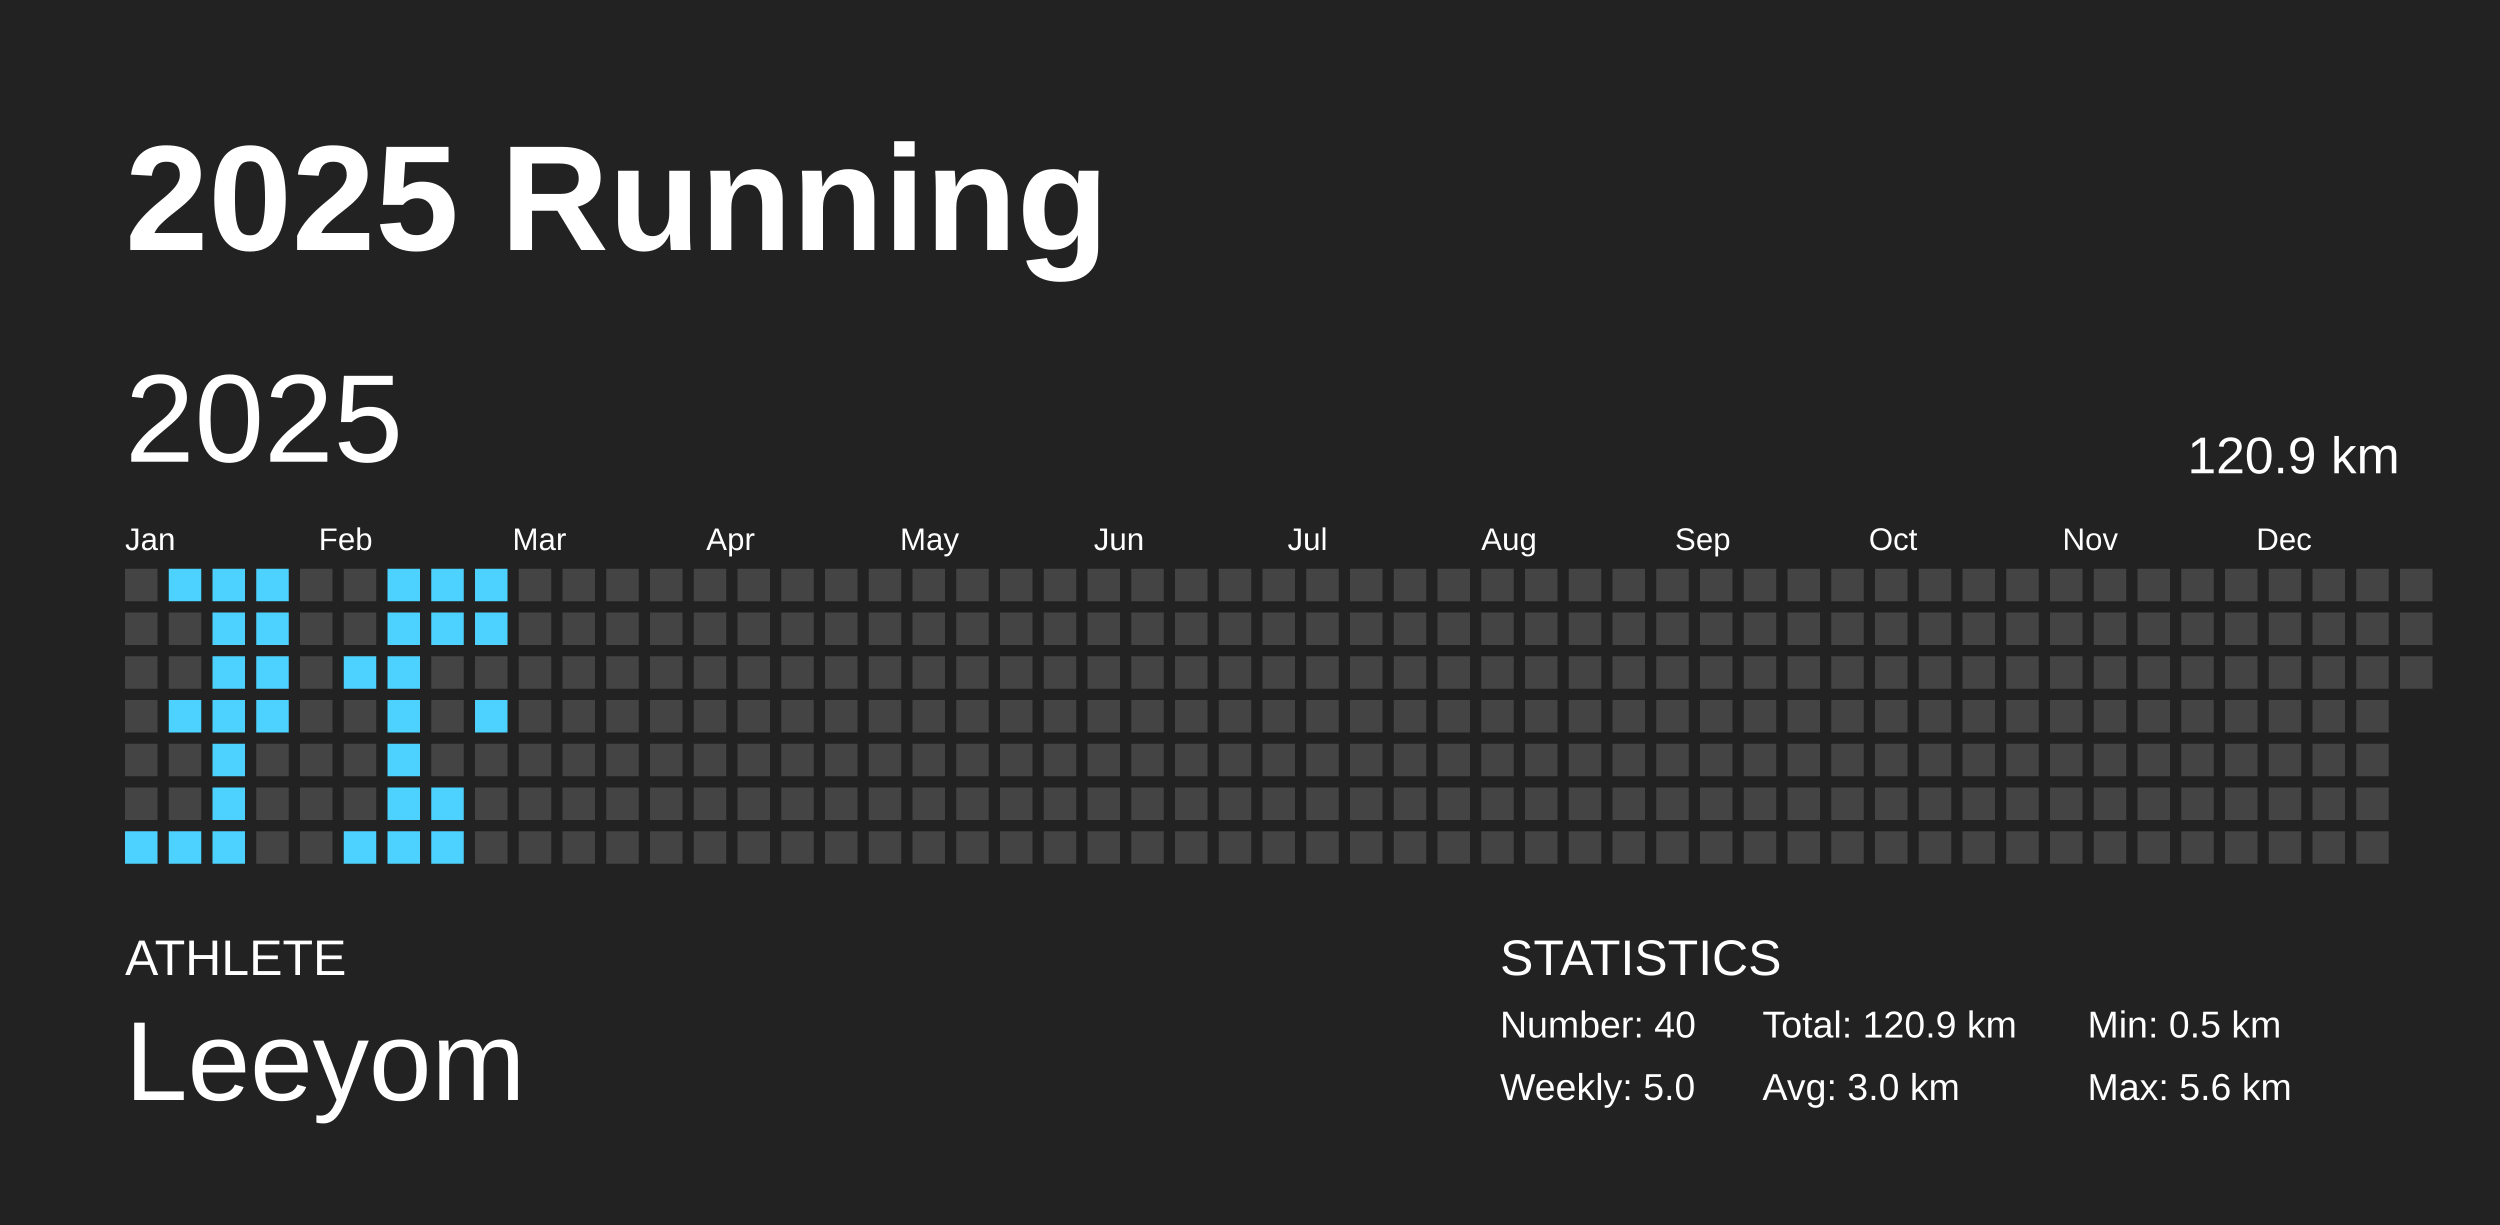
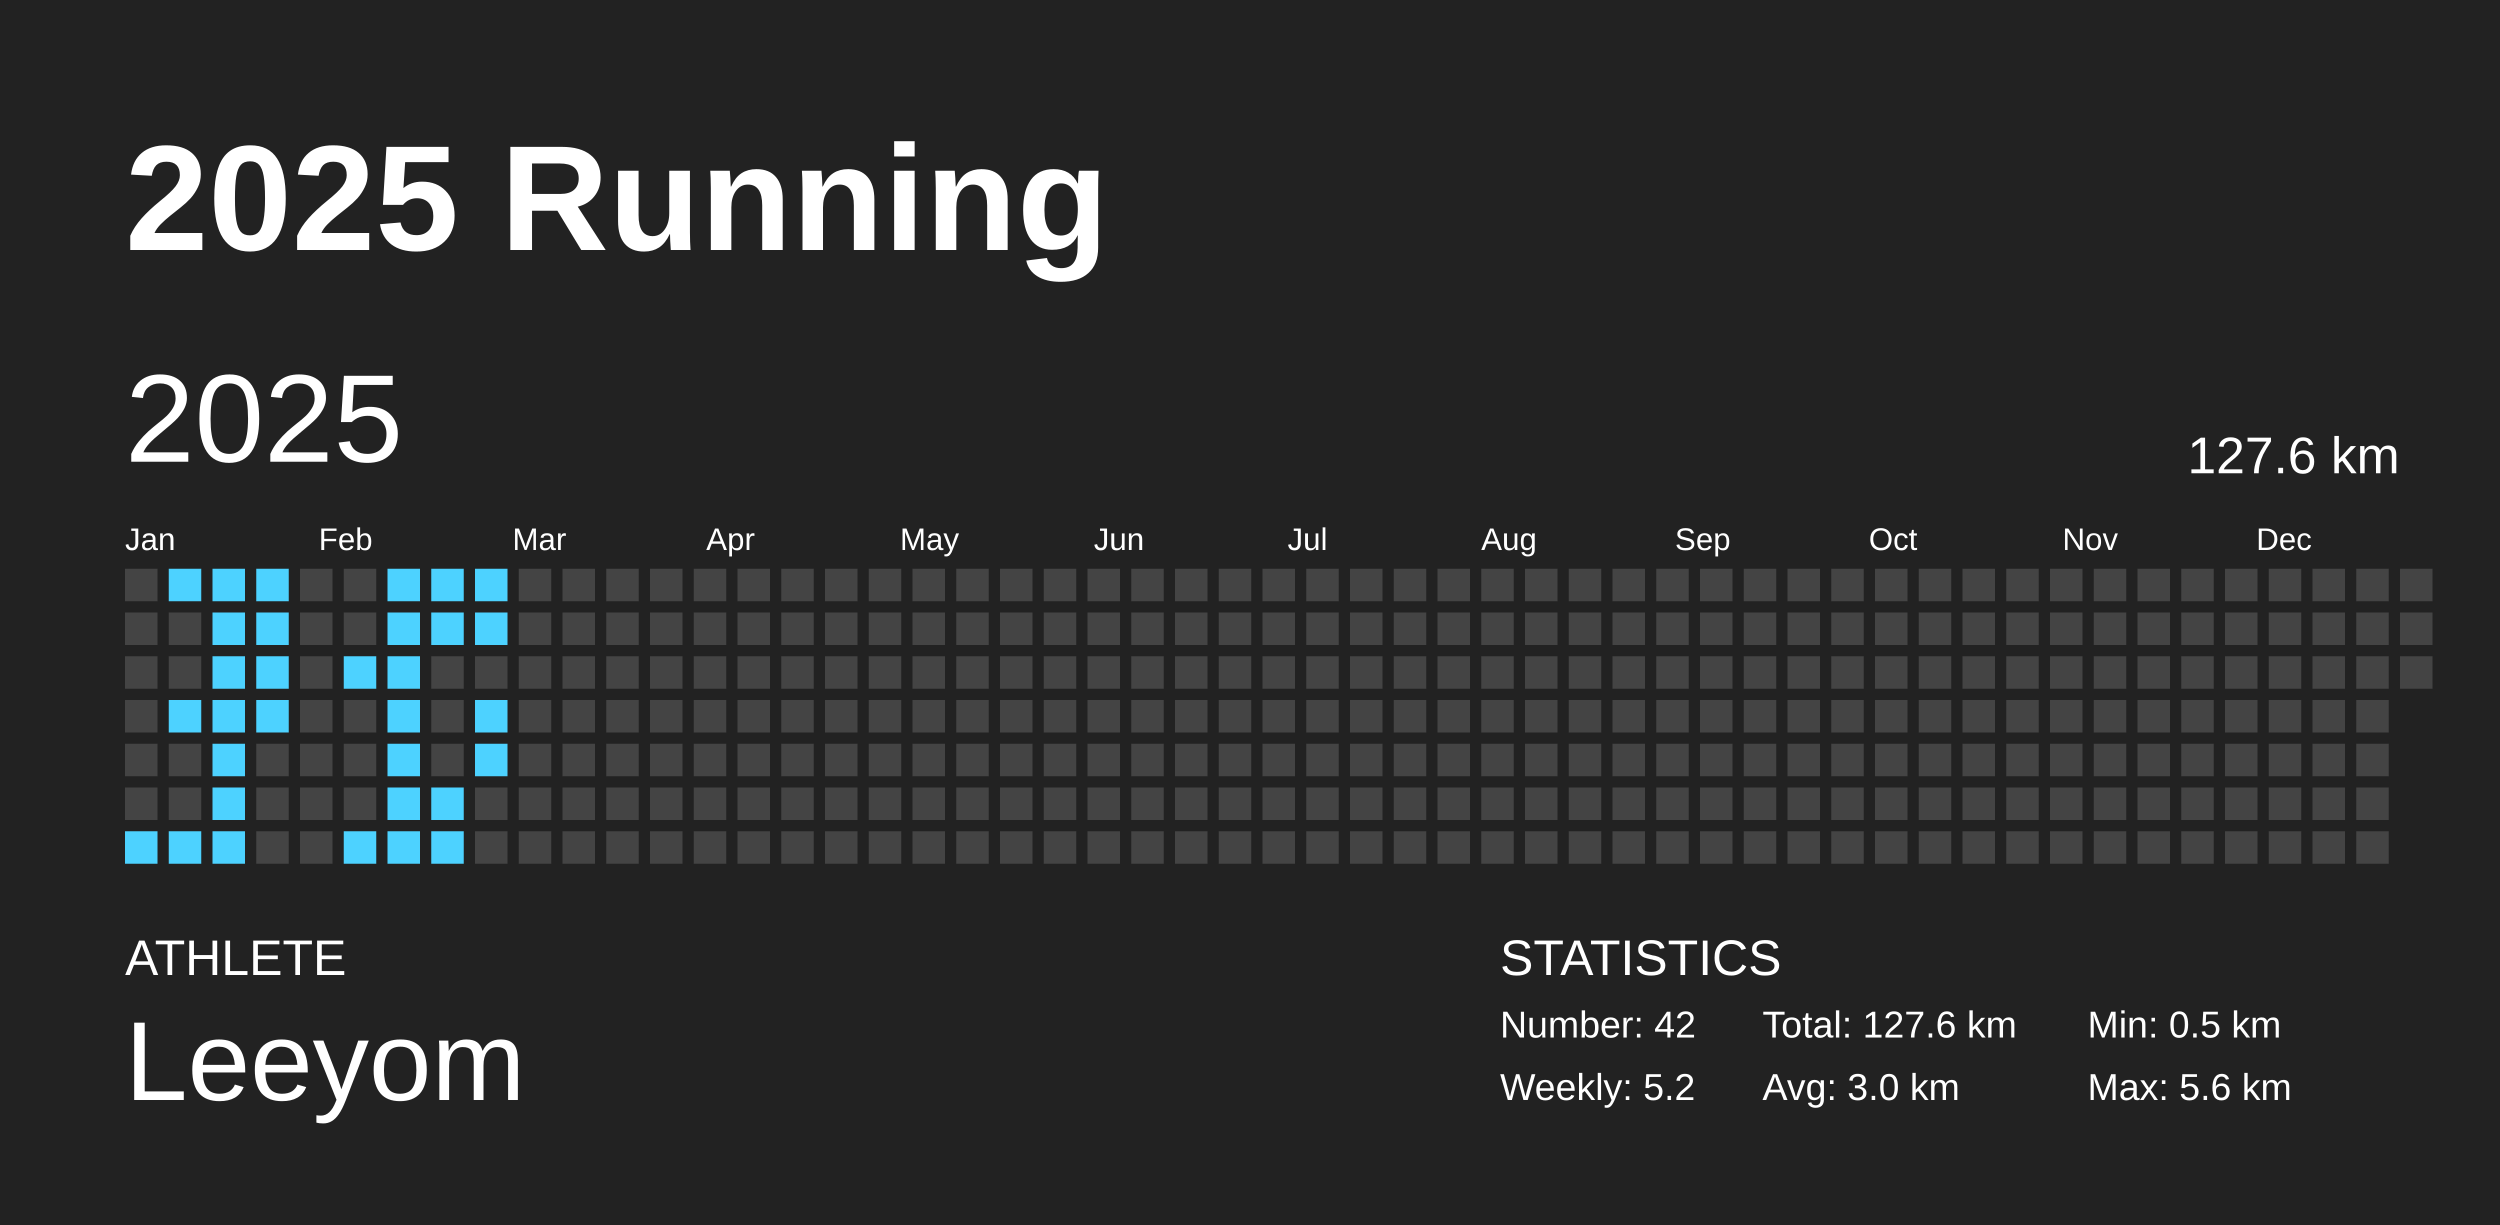
<svg xmlns="http://www.w3.org/2000/svg" baseProfile="full" height="98mm" version="1.1" viewBox="0,0,200,98" width="200mm">
  <defs />
  <rect fill="#222222" height="98" width="200" x="0" y="0" />
  <text fill="#FFFFFF" style="font-size:12px; font-family:Arial; font-weight:bold;" x="10" y="20">2025 Running</text>
  <text fill="#FFFFFF" style="font-size:4px; font-family:Arial" x="10" y="78">ATHLETE</text>
  <text fill="#FFFFFF" style="font-size:9px; font-family:Arial" x="10" y="88">Leeyom</text>
  <text fill="#FFFFFF" style="font-size:4px; font-family:Arial" x="120" y="78">STATISTICS</text>
-   <text fill="#FFFFFF" style="font-size:3px; font-family:Arial" x="120" y="83">Number: 40</text>
-   <text fill="#FFFFFF" style="font-size:3px; font-family:Arial" x="120" y="88">Weekly: 5.0</text>
-   <text fill="#FFFFFF" style="font-size:3px; font-family:Arial" x="141" y="83">Total: 120.9 km</text>
+   <text fill="#FFFFFF" style="font-size:3px; font-family:Arial" x="120" y="83">Number: 42</text>
+   <text fill="#FFFFFF" style="font-size:3px; font-family:Arial" x="120" y="88">Weekly: 5.2</text>
+   <text fill="#FFFFFF" style="font-size:3px; font-family:Arial" x="141" y="83">Total: 127.6 km</text>
  <text fill="#FFFFFF" style="font-size:3px; font-family:Arial" x="141" y="88">Avg: 3.0 km</text>
  <text fill="#FFFFFF" style="font-size:3px; font-family:Arial" x="167" y="83">Min: 0.5 km</text>
  <text fill="#FFFFFF" style="font-size:3px; font-family:Arial" x="167" y="88">Max: 5.6 km</text>
  <text dominant-baseline="hanging" fill="#FFFFFF" style="font-size:10.0px; font-family:Arial;" x="10" y="30">2025</text>
-   <text dominant-baseline="hanging" fill="#FFFFFF" style="font-size:4.125px; font-family:Arial;" x="175" y="35">120.9 km</text>
+   <text dominant-baseline="hanging" fill="#FFFFFF" style="font-size:4.125px; font-family:Arial;" x="175" y="35">127.6 km</text>
  <text fill="#FFFFFF" style="font-size:2.5px; font-family:Arial" x="10.0" y="44">Jan</text>
  <text fill="#FFFFFF" style="font-size:2.5px; font-family:Arial" x="25.5" y="44">Feb</text>
  <text fill="#FFFFFF" style="font-size:2.5px; font-family:Arial" x="41.0" y="44">Mar</text>
  <text fill="#FFFFFF" style="font-size:2.5px; font-family:Arial" x="56.5" y="44">Apr</text>
  <text fill="#FFFFFF" style="font-size:2.5px; font-family:Arial" x="72.0" y="44">May</text>
  <text fill="#FFFFFF" style="font-size:2.5px; font-family:Arial" x="87.5" y="44">Jun</text>
  <text fill="#FFFFFF" style="font-size:2.5px; font-family:Arial" x="103.0" y="44">Jul</text>
  <text fill="#FFFFFF" style="font-size:2.5px; font-family:Arial" x="118.5" y="44">Aug</text>
  <text fill="#FFFFFF" style="font-size:2.5px; font-family:Arial" x="134.0" y="44">Sep</text>
  <text fill="#FFFFFF" style="font-size:2.5px; font-family:Arial" x="149.5" y="44">Oct</text>
  <text fill="#FFFFFF" style="font-size:2.5px; font-family:Arial" x="165.0" y="44">Nov</text>
  <text fill="#FFFFFF" style="font-size:2.5px; font-family:Arial" x="180.5" y="44">Dec</text>
  <rect fill="#444444" height="2.6" width="2.6" x="10.0" y="45.5" />
  <rect fill="#444444" height="2.6" width="2.6" x="10.0" y="49.0" />
  <rect fill="#444444" height="2.6" width="2.6" x="10.0" y="52.5" />
  <rect fill="#444444" height="2.6" width="2.6" x="10.0" y="56.0" />
  <rect fill="#444444" height="2.6" width="2.6" x="10.0" y="59.5" />
  <rect fill="#444444" height="2.6" width="2.6" x="10.0" y="63.0" />
  <rect fill="#4dd2ff" height="2.6" width="2.6" x="10.0" y="66.5" />
  <rect fill="#4dd2ff" height="2.6" width="2.6" x="13.5" y="45.5" />
  <rect fill="#444444" height="2.6" width="2.6" x="13.5" y="49.0" />
  <rect fill="#444444" height="2.6" width="2.6" x="13.5" y="52.5" />
  <rect fill="#4dd2ff" height="2.6" width="2.6" x="13.5" y="56.0" />
  <rect fill="#444444" height="2.6" width="2.6" x="13.5" y="59.5" />
  <rect fill="#444444" height="2.6" width="2.6" x="13.5" y="63.0" />
  <rect fill="#4dd2ff" height="2.6" width="2.6" x="13.5" y="66.5" />
  <rect fill="#4dd2ff" height="2.6" width="2.6" x="17.0" y="45.5" />
  <rect fill="#4dd2ff" height="2.6" width="2.6" x="17.0" y="49.0" />
  <rect fill="#4dd2ff" height="2.6" width="2.6" x="17.0" y="52.5" />
  <rect fill="#4dd2ff" height="2.6" width="2.6" x="17.0" y="56.0" />
  <rect fill="#4dd2ff" height="2.6" width="2.6" x="17.0" y="59.5" />
  <rect fill="#4dd2ff" height="2.6" width="2.6" x="17.0" y="63.0" />
  <rect fill="#4dd2ff" height="2.6" width="2.6" x="17.0" y="66.5" />
  <rect fill="#4dd2ff" height="2.6" width="2.6" x="20.5" y="45.5" />
  <rect fill="#4dd2ff" height="2.6" width="2.6" x="20.5" y="49.0" />
  <rect fill="#4dd2ff" height="2.6" width="2.6" x="20.5" y="52.5" />
  <rect fill="#4dd2ff" height="2.6" width="2.6" x="20.5" y="56.0" />
  <rect fill="#444444" height="2.6" width="2.6" x="20.5" y="59.5" />
  <rect fill="#444444" height="2.6" width="2.6" x="20.5" y="63.0" />
  <rect fill="#444444" height="2.6" width="2.6" x="20.5" y="66.5" />
  <rect fill="#444444" height="2.6" width="2.6" x="24.0" y="45.5" />
  <rect fill="#444444" height="2.6" width="2.6" x="24.0" y="49.0" />
  <rect fill="#444444" height="2.6" width="2.6" x="24.0" y="52.5" />
  <rect fill="#444444" height="2.6" width="2.6" x="24.0" y="56.0" />
  <rect fill="#444444" height="2.6" width="2.6" x="24.0" y="59.5" />
  <rect fill="#444444" height="2.6" width="2.6" x="24.0" y="63.0" />
  <rect fill="#444444" height="2.6" width="2.6" x="24.0" y="66.5" />
  <rect fill="#444444" height="2.6" width="2.6" x="27.5" y="45.5" />
  <rect fill="#444444" height="2.6" width="2.6" x="27.5" y="49.0" />
  <rect fill="#4dd2ff" height="2.6" width="2.6" x="27.5" y="52.5" />
  <rect fill="#444444" height="2.6" width="2.6" x="27.5" y="56.0" />
  <rect fill="#444444" height="2.6" width="2.6" x="27.5" y="59.5" />
  <rect fill="#444444" height="2.6" width="2.6" x="27.5" y="63.0" />
  <rect fill="#4dd2ff" height="2.6" width="2.6" x="27.5" y="66.5" />
  <rect fill="#4dd2ff" height="2.6" width="2.6" x="31.0" y="45.5" />
  <rect fill="#4dd2ff" height="2.6" width="2.6" x="31.0" y="49.0" />
  <rect fill="#4dd2ff" height="2.6" width="2.6" x="31.0" y="52.5" />
  <rect fill="#4dd2ff" height="2.6" width="2.6" x="31.0" y="56.0" />
  <rect fill="#4dd2ff" height="2.6" width="2.6" x="31.0" y="59.5" />
  <rect fill="#4dd2ff" height="2.6" width="2.6" x="31.0" y="63.0" />
  <rect fill="#4dd2ff" height="2.6" width="2.6" x="31.0" y="66.5" />
  <rect fill="#4dd2ff" height="2.6" width="2.6" x="34.5" y="45.5" />
  <rect fill="#4dd2ff" height="2.6" width="2.6" x="34.5" y="49.0" />
  <rect fill="#444444" height="2.6" width="2.6" x="34.5" y="52.5" />
  <rect fill="#444444" height="2.6" width="2.6" x="34.5" y="56.0" />
  <rect fill="#444444" height="2.6" width="2.6" x="34.5" y="59.5" />
  <rect fill="#4dd2ff" height="2.6" width="2.6" x="34.5" y="63.0" />
  <rect fill="#4dd2ff" height="2.6" width="2.6" x="34.5" y="66.5" />
  <rect fill="#4dd2ff" height="2.6" width="2.6" x="38.0" y="45.5" />
  <rect fill="#4dd2ff" height="2.6" width="2.6" x="38.0" y="49.0" />
  <rect fill="#444444" height="2.6" width="2.6" x="38.0" y="52.5" />
  <rect fill="#4dd2ff" height="2.6" width="2.6" x="38.0" y="56.0" />
-   <rect fill="#444444" height="2.6" width="2.6" x="38.0" y="59.5" />
+   <rect fill="#4dd2ff" height="2.6" width="2.6" x="38.0" y="59.5" />
  <rect fill="#444444" height="2.6" width="2.6" x="38.0" y="63.0" />
  <rect fill="#444444" height="2.6" width="2.6" x="38.0" y="66.5" />
  <rect fill="#444444" height="2.6" width="2.6" x="41.5" y="45.5" />
  <rect fill="#444444" height="2.6" width="2.6" x="41.5" y="49.0" />
  <rect fill="#444444" height="2.6" width="2.6" x="41.5" y="52.5" />
  <rect fill="#444444" height="2.6" width="2.6" x="41.5" y="56.0" />
  <rect fill="#444444" height="2.6" width="2.6" x="41.5" y="59.5" />
  <rect fill="#444444" height="2.6" width="2.6" x="41.5" y="63.0" />
  <rect fill="#444444" height="2.6" width="2.6" x="41.5" y="66.5" />
  <rect fill="#444444" height="2.6" width="2.6" x="45.0" y="45.5" />
  <rect fill="#444444" height="2.6" width="2.6" x="45.0" y="49.0" />
  <rect fill="#444444" height="2.6" width="2.6" x="45.0" y="52.5" />
  <rect fill="#444444" height="2.6" width="2.6" x="45.0" y="56.0" />
  <rect fill="#444444" height="2.6" width="2.6" x="45.0" y="59.5" />
  <rect fill="#444444" height="2.6" width="2.6" x="45.0" y="63.0" />
  <rect fill="#444444" height="2.6" width="2.6" x="45.0" y="66.5" />
  <rect fill="#444444" height="2.6" width="2.6" x="48.5" y="45.5" />
  <rect fill="#444444" height="2.6" width="2.6" x="48.5" y="49.0" />
  <rect fill="#444444" height="2.6" width="2.6" x="48.5" y="52.5" />
  <rect fill="#444444" height="2.6" width="2.6" x="48.5" y="56.0" />
  <rect fill="#444444" height="2.6" width="2.6" x="48.5" y="59.5" />
  <rect fill="#444444" height="2.6" width="2.6" x="48.5" y="63.0" />
  <rect fill="#444444" height="2.6" width="2.6" x="48.5" y="66.5" />
  <rect fill="#444444" height="2.6" width="2.6" x="52.0" y="45.5" />
  <rect fill="#444444" height="2.6" width="2.6" x="52.0" y="49.0" />
  <rect fill="#444444" height="2.6" width="2.6" x="52.0" y="52.5" />
  <rect fill="#444444" height="2.6" width="2.6" x="52.0" y="56.0" />
  <rect fill="#444444" height="2.6" width="2.6" x="52.0" y="59.5" />
  <rect fill="#444444" height="2.6" width="2.6" x="52.0" y="63.0" />
  <rect fill="#444444" height="2.6" width="2.6" x="52.0" y="66.5" />
  <rect fill="#444444" height="2.6" width="2.6" x="55.5" y="45.5" />
  <rect fill="#444444" height="2.6" width="2.6" x="55.5" y="49.0" />
  <rect fill="#444444" height="2.6" width="2.6" x="55.5" y="52.5" />
  <rect fill="#444444" height="2.6" width="2.6" x="55.5" y="56.0" />
  <rect fill="#444444" height="2.6" width="2.6" x="55.5" y="59.5" />
  <rect fill="#444444" height="2.6" width="2.6" x="55.5" y="63.0" />
  <rect fill="#444444" height="2.6" width="2.6" x="55.5" y="66.5" />
  <rect fill="#444444" height="2.6" width="2.6" x="59.0" y="45.5" />
  <rect fill="#444444" height="2.6" width="2.6" x="59.0" y="49.0" />
  <rect fill="#444444" height="2.6" width="2.6" x="59.0" y="52.5" />
  <rect fill="#444444" height="2.6" width="2.6" x="59.0" y="56.0" />
  <rect fill="#444444" height="2.6" width="2.6" x="59.0" y="59.5" />
  <rect fill="#444444" height="2.6" width="2.6" x="59.0" y="63.0" />
  <rect fill="#444444" height="2.6" width="2.6" x="59.0" y="66.5" />
  <rect fill="#444444" height="2.6" width="2.6" x="62.5" y="45.5" />
  <rect fill="#444444" height="2.6" width="2.6" x="62.5" y="49.0" />
  <rect fill="#444444" height="2.6" width="2.6" x="62.5" y="52.5" />
  <rect fill="#444444" height="2.6" width="2.6" x="62.5" y="56.0" />
  <rect fill="#444444" height="2.6" width="2.6" x="62.5" y="59.5" />
  <rect fill="#444444" height="2.6" width="2.6" x="62.5" y="63.0" />
  <rect fill="#444444" height="2.6" width="2.6" x="62.5" y="66.5" />
  <rect fill="#444444" height="2.6" width="2.6" x="66.0" y="45.5" />
  <rect fill="#444444" height="2.6" width="2.6" x="66.0" y="49.0" />
  <rect fill="#444444" height="2.6" width="2.6" x="66.0" y="52.5" />
  <rect fill="#444444" height="2.6" width="2.6" x="66.0" y="56.0" />
  <rect fill="#444444" height="2.6" width="2.6" x="66.0" y="59.5" />
  <rect fill="#444444" height="2.6" width="2.6" x="66.0" y="63.0" />
  <rect fill="#444444" height="2.6" width="2.6" x="66.0" y="66.5" />
  <rect fill="#444444" height="2.6" width="2.6" x="69.5" y="45.5" />
  <rect fill="#444444" height="2.6" width="2.6" x="69.5" y="49.0" />
  <rect fill="#444444" height="2.6" width="2.6" x="69.5" y="52.5" />
  <rect fill="#444444" height="2.6" width="2.6" x="69.5" y="56.0" />
  <rect fill="#444444" height="2.6" width="2.6" x="69.5" y="59.5" />
  <rect fill="#444444" height="2.6" width="2.6" x="69.5" y="63.0" />
  <rect fill="#444444" height="2.6" width="2.6" x="69.5" y="66.5" />
  <rect fill="#444444" height="2.6" width="2.6" x="73.0" y="45.5" />
  <rect fill="#444444" height="2.6" width="2.6" x="73.0" y="49.0" />
  <rect fill="#444444" height="2.6" width="2.6" x="73.0" y="52.5" />
  <rect fill="#444444" height="2.6" width="2.6" x="73.0" y="56.0" />
  <rect fill="#444444" height="2.6" width="2.6" x="73.0" y="59.5" />
  <rect fill="#444444" height="2.6" width="2.6" x="73.0" y="63.0" />
  <rect fill="#444444" height="2.6" width="2.6" x="73.0" y="66.5" />
  <rect fill="#444444" height="2.6" width="2.6" x="76.5" y="45.5" />
  <rect fill="#444444" height="2.6" width="2.6" x="76.5" y="49.0" />
  <rect fill="#444444" height="2.6" width="2.6" x="76.5" y="52.5" />
  <rect fill="#444444" height="2.6" width="2.6" x="76.5" y="56.0" />
  <rect fill="#444444" height="2.6" width="2.6" x="76.5" y="59.5" />
  <rect fill="#444444" height="2.6" width="2.6" x="76.5" y="63.0" />
  <rect fill="#444444" height="2.6" width="2.6" x="76.5" y="66.5" />
  <rect fill="#444444" height="2.6" width="2.6" x="80.0" y="45.5" />
  <rect fill="#444444" height="2.6" width="2.6" x="80.0" y="49.0" />
  <rect fill="#444444" height="2.6" width="2.6" x="80.0" y="52.5" />
  <rect fill="#444444" height="2.6" width="2.6" x="80.0" y="56.0" />
  <rect fill="#444444" height="2.6" width="2.6" x="80.0" y="59.5" />
  <rect fill="#444444" height="2.6" width="2.6" x="80.0" y="63.0" />
  <rect fill="#444444" height="2.6" width="2.6" x="80.0" y="66.5" />
  <rect fill="#444444" height="2.6" width="2.6" x="83.5" y="45.5" />
  <rect fill="#444444" height="2.6" width="2.6" x="83.5" y="49.0" />
  <rect fill="#444444" height="2.6" width="2.6" x="83.5" y="52.5" />
  <rect fill="#444444" height="2.6" width="2.6" x="83.5" y="56.0" />
  <rect fill="#444444" height="2.6" width="2.6" x="83.5" y="59.5" />
  <rect fill="#444444" height="2.6" width="2.6" x="83.5" y="63.0" />
  <rect fill="#444444" height="2.6" width="2.6" x="83.5" y="66.5" />
  <rect fill="#444444" height="2.6" width="2.6" x="87.0" y="45.5" />
  <rect fill="#444444" height="2.6" width="2.6" x="87.0" y="49.0" />
  <rect fill="#444444" height="2.6" width="2.6" x="87.0" y="52.5" />
  <rect fill="#444444" height="2.6" width="2.6" x="87.0" y="56.0" />
  <rect fill="#444444" height="2.6" width="2.6" x="87.0" y="59.5" />
  <rect fill="#444444" height="2.6" width="2.6" x="87.0" y="63.0" />
  <rect fill="#444444" height="2.6" width="2.6" x="87.0" y="66.5" />
  <rect fill="#444444" height="2.6" width="2.6" x="90.5" y="45.5" />
  <rect fill="#444444" height="2.6" width="2.6" x="90.5" y="49.0" />
  <rect fill="#444444" height="2.6" width="2.6" x="90.5" y="52.5" />
  <rect fill="#444444" height="2.6" width="2.6" x="90.5" y="56.0" />
  <rect fill="#444444" height="2.6" width="2.6" x="90.5" y="59.5" />
  <rect fill="#444444" height="2.6" width="2.6" x="90.5" y="63.0" />
  <rect fill="#444444" height="2.6" width="2.6" x="90.5" y="66.5" />
  <rect fill="#444444" height="2.6" width="2.6" x="94.0" y="45.5" />
  <rect fill="#444444" height="2.6" width="2.6" x="94.0" y="49.0" />
  <rect fill="#444444" height="2.6" width="2.6" x="94.0" y="52.5" />
  <rect fill="#444444" height="2.6" width="2.6" x="94.0" y="56.0" />
  <rect fill="#444444" height="2.6" width="2.6" x="94.0" y="59.5" />
  <rect fill="#444444" height="2.6" width="2.6" x="94.0" y="63.0" />
  <rect fill="#444444" height="2.6" width="2.6" x="94.0" y="66.5" />
  <rect fill="#444444" height="2.6" width="2.6" x="97.5" y="45.5" />
  <rect fill="#444444" height="2.6" width="2.6" x="97.5" y="49.0" />
  <rect fill="#444444" height="2.6" width="2.6" x="97.5" y="52.5" />
  <rect fill="#444444" height="2.6" width="2.6" x="97.5" y="56.0" />
  <rect fill="#444444" height="2.6" width="2.6" x="97.5" y="59.5" />
  <rect fill="#444444" height="2.6" width="2.6" x="97.5" y="63.0" />
  <rect fill="#444444" height="2.6" width="2.6" x="97.5" y="66.5" />
  <rect fill="#444444" height="2.6" width="2.6" x="101.0" y="45.5" />
  <rect fill="#444444" height="2.6" width="2.6" x="101.0" y="49.0" />
  <rect fill="#444444" height="2.6" width="2.6" x="101.0" y="52.5" />
  <rect fill="#444444" height="2.6" width="2.6" x="101.0" y="56.0" />
  <rect fill="#444444" height="2.6" width="2.6" x="101.0" y="59.5" />
  <rect fill="#444444" height="2.6" width="2.6" x="101.0" y="63.0" />
  <rect fill="#444444" height="2.6" width="2.6" x="101.0" y="66.5" />
  <rect fill="#444444" height="2.6" width="2.6" x="104.5" y="45.5" />
  <rect fill="#444444" height="2.6" width="2.6" x="104.5" y="49.0" />
  <rect fill="#444444" height="2.6" width="2.6" x="104.5" y="52.5" />
  <rect fill="#444444" height="2.6" width="2.6" x="104.5" y="56.0" />
  <rect fill="#444444" height="2.6" width="2.6" x="104.5" y="59.5" />
  <rect fill="#444444" height="2.6" width="2.6" x="104.5" y="63.0" />
  <rect fill="#444444" height="2.6" width="2.6" x="104.5" y="66.5" />
  <rect fill="#444444" height="2.6" width="2.6" x="108.0" y="45.5" />
  <rect fill="#444444" height="2.6" width="2.6" x="108.0" y="49.0" />
  <rect fill="#444444" height="2.6" width="2.6" x="108.0" y="52.5" />
  <rect fill="#444444" height="2.6" width="2.6" x="108.0" y="56.0" />
  <rect fill="#444444" height="2.6" width="2.6" x="108.0" y="59.5" />
  <rect fill="#444444" height="2.6" width="2.6" x="108.0" y="63.0" />
  <rect fill="#444444" height="2.6" width="2.6" x="108.0" y="66.5" />
  <rect fill="#444444" height="2.6" width="2.6" x="111.5" y="45.5" />
  <rect fill="#444444" height="2.6" width="2.6" x="111.5" y="49.0" />
  <rect fill="#444444" height="2.6" width="2.6" x="111.5" y="52.5" />
  <rect fill="#444444" height="2.6" width="2.6" x="111.5" y="56.0" />
  <rect fill="#444444" height="2.6" width="2.6" x="111.5" y="59.5" />
  <rect fill="#444444" height="2.6" width="2.6" x="111.5" y="63.0" />
  <rect fill="#444444" height="2.6" width="2.6" x="111.5" y="66.5" />
  <rect fill="#444444" height="2.6" width="2.6" x="115.0" y="45.5" />
  <rect fill="#444444" height="2.6" width="2.6" x="115.0" y="49.0" />
  <rect fill="#444444" height="2.6" width="2.6" x="115.0" y="52.5" />
  <rect fill="#444444" height="2.6" width="2.6" x="115.0" y="56.0" />
  <rect fill="#444444" height="2.6" width="2.6" x="115.0" y="59.5" />
  <rect fill="#444444" height="2.6" width="2.6" x="115.0" y="63.0" />
  <rect fill="#444444" height="2.6" width="2.6" x="115.0" y="66.5" />
  <rect fill="#444444" height="2.6" width="2.6" x="118.5" y="45.5" />
  <rect fill="#444444" height="2.6" width="2.6" x="118.5" y="49.0" />
  <rect fill="#444444" height="2.6" width="2.6" x="118.5" y="52.5" />
  <rect fill="#444444" height="2.6" width="2.6" x="118.5" y="56.0" />
  <rect fill="#444444" height="2.6" width="2.6" x="118.5" y="59.5" />
  <rect fill="#444444" height="2.6" width="2.6" x="118.5" y="63.0" />
  <rect fill="#444444" height="2.6" width="2.6" x="118.5" y="66.5" />
  <rect fill="#444444" height="2.6" width="2.6" x="122.0" y="45.5" />
  <rect fill="#444444" height="2.6" width="2.6" x="122.0" y="49.0" />
  <rect fill="#444444" height="2.6" width="2.6" x="122.0" y="52.5" />
  <rect fill="#444444" height="2.6" width="2.6" x="122.0" y="56.0" />
  <rect fill="#444444" height="2.6" width="2.6" x="122.0" y="59.5" />
  <rect fill="#444444" height="2.6" width="2.6" x="122.0" y="63.0" />
  <rect fill="#444444" height="2.6" width="2.6" x="122.0" y="66.5" />
  <rect fill="#444444" height="2.6" width="2.6" x="125.5" y="45.5" />
  <rect fill="#444444" height="2.6" width="2.6" x="125.5" y="49.0" />
  <rect fill="#444444" height="2.6" width="2.6" x="125.5" y="52.5" />
  <rect fill="#444444" height="2.6" width="2.6" x="125.5" y="56.0" />
  <rect fill="#444444" height="2.6" width="2.6" x="125.5" y="59.5" />
  <rect fill="#444444" height="2.6" width="2.6" x="125.5" y="63.0" />
  <rect fill="#444444" height="2.6" width="2.6" x="125.5" y="66.5" />
  <rect fill="#444444" height="2.6" width="2.6" x="129.0" y="45.5" />
  <rect fill="#444444" height="2.6" width="2.6" x="129.0" y="49.0" />
  <rect fill="#444444" height="2.6" width="2.6" x="129.0" y="52.5" />
  <rect fill="#444444" height="2.6" width="2.6" x="129.0" y="56.0" />
  <rect fill="#444444" height="2.6" width="2.6" x="129.0" y="59.5" />
  <rect fill="#444444" height="2.6" width="2.6" x="129.0" y="63.0" />
  <rect fill="#444444" height="2.6" width="2.6" x="129.0" y="66.5" />
  <rect fill="#444444" height="2.6" width="2.6" x="132.5" y="45.5" />
  <rect fill="#444444" height="2.6" width="2.6" x="132.5" y="49.0" />
  <rect fill="#444444" height="2.6" width="2.6" x="132.5" y="52.5" />
  <rect fill="#444444" height="2.6" width="2.6" x="132.5" y="56.0" />
  <rect fill="#444444" height="2.6" width="2.6" x="132.5" y="59.5" />
  <rect fill="#444444" height="2.6" width="2.6" x="132.5" y="63.0" />
  <rect fill="#444444" height="2.6" width="2.6" x="132.5" y="66.5" />
  <rect fill="#444444" height="2.6" width="2.6" x="136.0" y="45.5" />
  <rect fill="#444444" height="2.6" width="2.6" x="136.0" y="49.0" />
  <rect fill="#444444" height="2.6" width="2.6" x="136.0" y="52.5" />
  <rect fill="#444444" height="2.6" width="2.6" x="136.0" y="56.0" />
  <rect fill="#444444" height="2.6" width="2.6" x="136.0" y="59.5" />
  <rect fill="#444444" height="2.6" width="2.6" x="136.0" y="63.0" />
  <rect fill="#444444" height="2.6" width="2.6" x="136.0" y="66.5" />
  <rect fill="#444444" height="2.6" width="2.6" x="139.5" y="45.5" />
  <rect fill="#444444" height="2.6" width="2.6" x="139.5" y="49.0" />
  <rect fill="#444444" height="2.6" width="2.6" x="139.5" y="52.5" />
  <rect fill="#444444" height="2.6" width="2.6" x="139.5" y="56.0" />
  <rect fill="#444444" height="2.6" width="2.6" x="139.5" y="59.5" />
  <rect fill="#444444" height="2.6" width="2.6" x="139.5" y="63.0" />
  <rect fill="#444444" height="2.6" width="2.6" x="139.5" y="66.5" />
  <rect fill="#444444" height="2.6" width="2.6" x="143.0" y="45.5" />
  <rect fill="#444444" height="2.6" width="2.6" x="143.0" y="49.0" />
  <rect fill="#444444" height="2.6" width="2.6" x="143.0" y="52.5" />
  <rect fill="#444444" height="2.6" width="2.6" x="143.0" y="56.0" />
  <rect fill="#444444" height="2.6" width="2.6" x="143.0" y="59.5" />
  <rect fill="#444444" height="2.6" width="2.6" x="143.0" y="63.0" />
  <rect fill="#444444" height="2.6" width="2.6" x="143.0" y="66.5" />
  <rect fill="#444444" height="2.6" width="2.6" x="146.5" y="45.5" />
  <rect fill="#444444" height="2.6" width="2.6" x="146.5" y="49.0" />
  <rect fill="#444444" height="2.6" width="2.6" x="146.5" y="52.5" />
  <rect fill="#444444" height="2.6" width="2.6" x="146.5" y="56.0" />
  <rect fill="#444444" height="2.6" width="2.6" x="146.5" y="59.5" />
  <rect fill="#444444" height="2.6" width="2.6" x="146.5" y="63.0" />
  <rect fill="#444444" height="2.6" width="2.6" x="146.5" y="66.5" />
  <rect fill="#444444" height="2.6" width="2.6" x="150.0" y="45.5" />
  <rect fill="#444444" height="2.6" width="2.6" x="150.0" y="49.0" />
  <rect fill="#444444" height="2.6" width="2.6" x="150.0" y="52.5" />
  <rect fill="#444444" height="2.6" width="2.6" x="150.0" y="56.0" />
  <rect fill="#444444" height="2.6" width="2.6" x="150.0" y="59.5" />
  <rect fill="#444444" height="2.6" width="2.6" x="150.0" y="63.0" />
  <rect fill="#444444" height="2.6" width="2.6" x="150.0" y="66.5" />
  <rect fill="#444444" height="2.6" width="2.6" x="153.5" y="45.5" />
  <rect fill="#444444" height="2.6" width="2.6" x="153.5" y="49.0" />
  <rect fill="#444444" height="2.6" width="2.6" x="153.5" y="52.5" />
  <rect fill="#444444" height="2.6" width="2.6" x="153.5" y="56.0" />
  <rect fill="#444444" height="2.6" width="2.6" x="153.5" y="59.5" />
  <rect fill="#444444" height="2.6" width="2.6" x="153.5" y="63.0" />
  <rect fill="#444444" height="2.6" width="2.6" x="153.5" y="66.5" />
  <rect fill="#444444" height="2.6" width="2.6" x="157.0" y="45.5" />
  <rect fill="#444444" height="2.6" width="2.6" x="157.0" y="49.0" />
  <rect fill="#444444" height="2.6" width="2.6" x="157.0" y="52.5" />
  <rect fill="#444444" height="2.6" width="2.6" x="157.0" y="56.0" />
  <rect fill="#444444" height="2.6" width="2.6" x="157.0" y="59.5" />
  <rect fill="#444444" height="2.6" width="2.6" x="157.0" y="63.0" />
  <rect fill="#444444" height="2.6" width="2.6" x="157.0" y="66.5" />
  <rect fill="#444444" height="2.6" width="2.6" x="160.5" y="45.5" />
  <rect fill="#444444" height="2.6" width="2.6" x="160.5" y="49.0" />
  <rect fill="#444444" height="2.6" width="2.6" x="160.5" y="52.5" />
  <rect fill="#444444" height="2.6" width="2.6" x="160.5" y="56.0" />
  <rect fill="#444444" height="2.6" width="2.6" x="160.5" y="59.5" />
  <rect fill="#444444" height="2.6" width="2.6" x="160.5" y="63.0" />
  <rect fill="#444444" height="2.6" width="2.6" x="160.5" y="66.5" />
  <rect fill="#444444" height="2.6" width="2.6" x="164.0" y="45.5" />
  <rect fill="#444444" height="2.6" width="2.6" x="164.0" y="49.0" />
  <rect fill="#444444" height="2.6" width="2.6" x="164.0" y="52.5" />
  <rect fill="#444444" height="2.6" width="2.6" x="164.0" y="56.0" />
  <rect fill="#444444" height="2.6" width="2.6" x="164.0" y="59.5" />
  <rect fill="#444444" height="2.6" width="2.6" x="164.0" y="63.0" />
  <rect fill="#444444" height="2.6" width="2.6" x="164.0" y="66.5" />
  <rect fill="#444444" height="2.6" width="2.6" x="167.5" y="45.5" />
  <rect fill="#444444" height="2.6" width="2.6" x="167.5" y="49.0" />
  <rect fill="#444444" height="2.6" width="2.6" x="167.5" y="52.5" />
  <rect fill="#444444" height="2.6" width="2.6" x="167.5" y="56.0" />
  <rect fill="#444444" height="2.6" width="2.6" x="167.5" y="59.5" />
  <rect fill="#444444" height="2.6" width="2.6" x="167.5" y="63.0" />
  <rect fill="#444444" height="2.6" width="2.6" x="167.5" y="66.5" />
  <rect fill="#444444" height="2.6" width="2.6" x="171.0" y="45.5" />
  <rect fill="#444444" height="2.6" width="2.6" x="171.0" y="49.0" />
  <rect fill="#444444" height="2.6" width="2.6" x="171.0" y="52.5" />
  <rect fill="#444444" height="2.6" width="2.6" x="171.0" y="56.0" />
  <rect fill="#444444" height="2.6" width="2.6" x="171.0" y="59.5" />
  <rect fill="#444444" height="2.6" width="2.6" x="171.0" y="63.0" />
  <rect fill="#444444" height="2.6" width="2.6" x="171.0" y="66.5" />
  <rect fill="#444444" height="2.6" width="2.6" x="174.5" y="45.5" />
  <rect fill="#444444" height="2.6" width="2.6" x="174.5" y="49.0" />
  <rect fill="#444444" height="2.6" width="2.6" x="174.5" y="52.5" />
  <rect fill="#444444" height="2.6" width="2.6" x="174.5" y="56.0" />
  <rect fill="#444444" height="2.6" width="2.6" x="174.5" y="59.5" />
  <rect fill="#444444" height="2.6" width="2.6" x="174.5" y="63.0" />
  <rect fill="#444444" height="2.6" width="2.6" x="174.5" y="66.5" />
  <rect fill="#444444" height="2.6" width="2.6" x="178.0" y="45.5" />
  <rect fill="#444444" height="2.6" width="2.6" x="178.0" y="49.0" />
  <rect fill="#444444" height="2.6" width="2.6" x="178.0" y="52.5" />
  <rect fill="#444444" height="2.6" width="2.6" x="178.0" y="56.0" />
  <rect fill="#444444" height="2.6" width="2.6" x="178.0" y="59.5" />
  <rect fill="#444444" height="2.6" width="2.6" x="178.0" y="63.0" />
  <rect fill="#444444" height="2.6" width="2.6" x="178.0" y="66.5" />
  <rect fill="#444444" height="2.6" width="2.6" x="181.5" y="45.5" />
  <rect fill="#444444" height="2.6" width="2.6" x="181.5" y="49.0" />
  <rect fill="#444444" height="2.6" width="2.6" x="181.5" y="52.5" />
  <rect fill="#444444" height="2.6" width="2.6" x="181.5" y="56.0" />
  <rect fill="#444444" height="2.6" width="2.6" x="181.5" y="59.5" />
  <rect fill="#444444" height="2.6" width="2.6" x="181.5" y="63.0" />
  <rect fill="#444444" height="2.6" width="2.6" x="181.5" y="66.5" />
  <rect fill="#444444" height="2.6" width="2.6" x="185.0" y="45.5" />
  <rect fill="#444444" height="2.6" width="2.6" x="185.0" y="49.0" />
  <rect fill="#444444" height="2.6" width="2.6" x="185.0" y="52.5" />
  <rect fill="#444444" height="2.6" width="2.6" x="185.0" y="56.0" />
  <rect fill="#444444" height="2.6" width="2.6" x="185.0" y="59.5" />
  <rect fill="#444444" height="2.6" width="2.6" x="185.0" y="63.0" />
  <rect fill="#444444" height="2.6" width="2.6" x="185.0" y="66.5" />
  <rect fill="#444444" height="2.6" width="2.6" x="188.5" y="45.5" />
  <rect fill="#444444" height="2.6" width="2.6" x="188.5" y="49.0" />
  <rect fill="#444444" height="2.6" width="2.6" x="188.5" y="52.5" />
  <rect fill="#444444" height="2.6" width="2.6" x="188.5" y="56.0" />
  <rect fill="#444444" height="2.6" width="2.6" x="188.5" y="59.5" />
  <rect fill="#444444" height="2.6" width="2.6" x="188.5" y="63.0" />
  <rect fill="#444444" height="2.6" width="2.6" x="188.5" y="66.5" />
  <rect fill="#444444" height="2.6" width="2.6" x="192.0" y="45.5" />
  <rect fill="#444444" height="2.6" width="2.6" x="192.0" y="49.0" />
  <rect fill="#444444" height="2.6" width="2.6" x="192.0" y="52.5" />
</svg>
